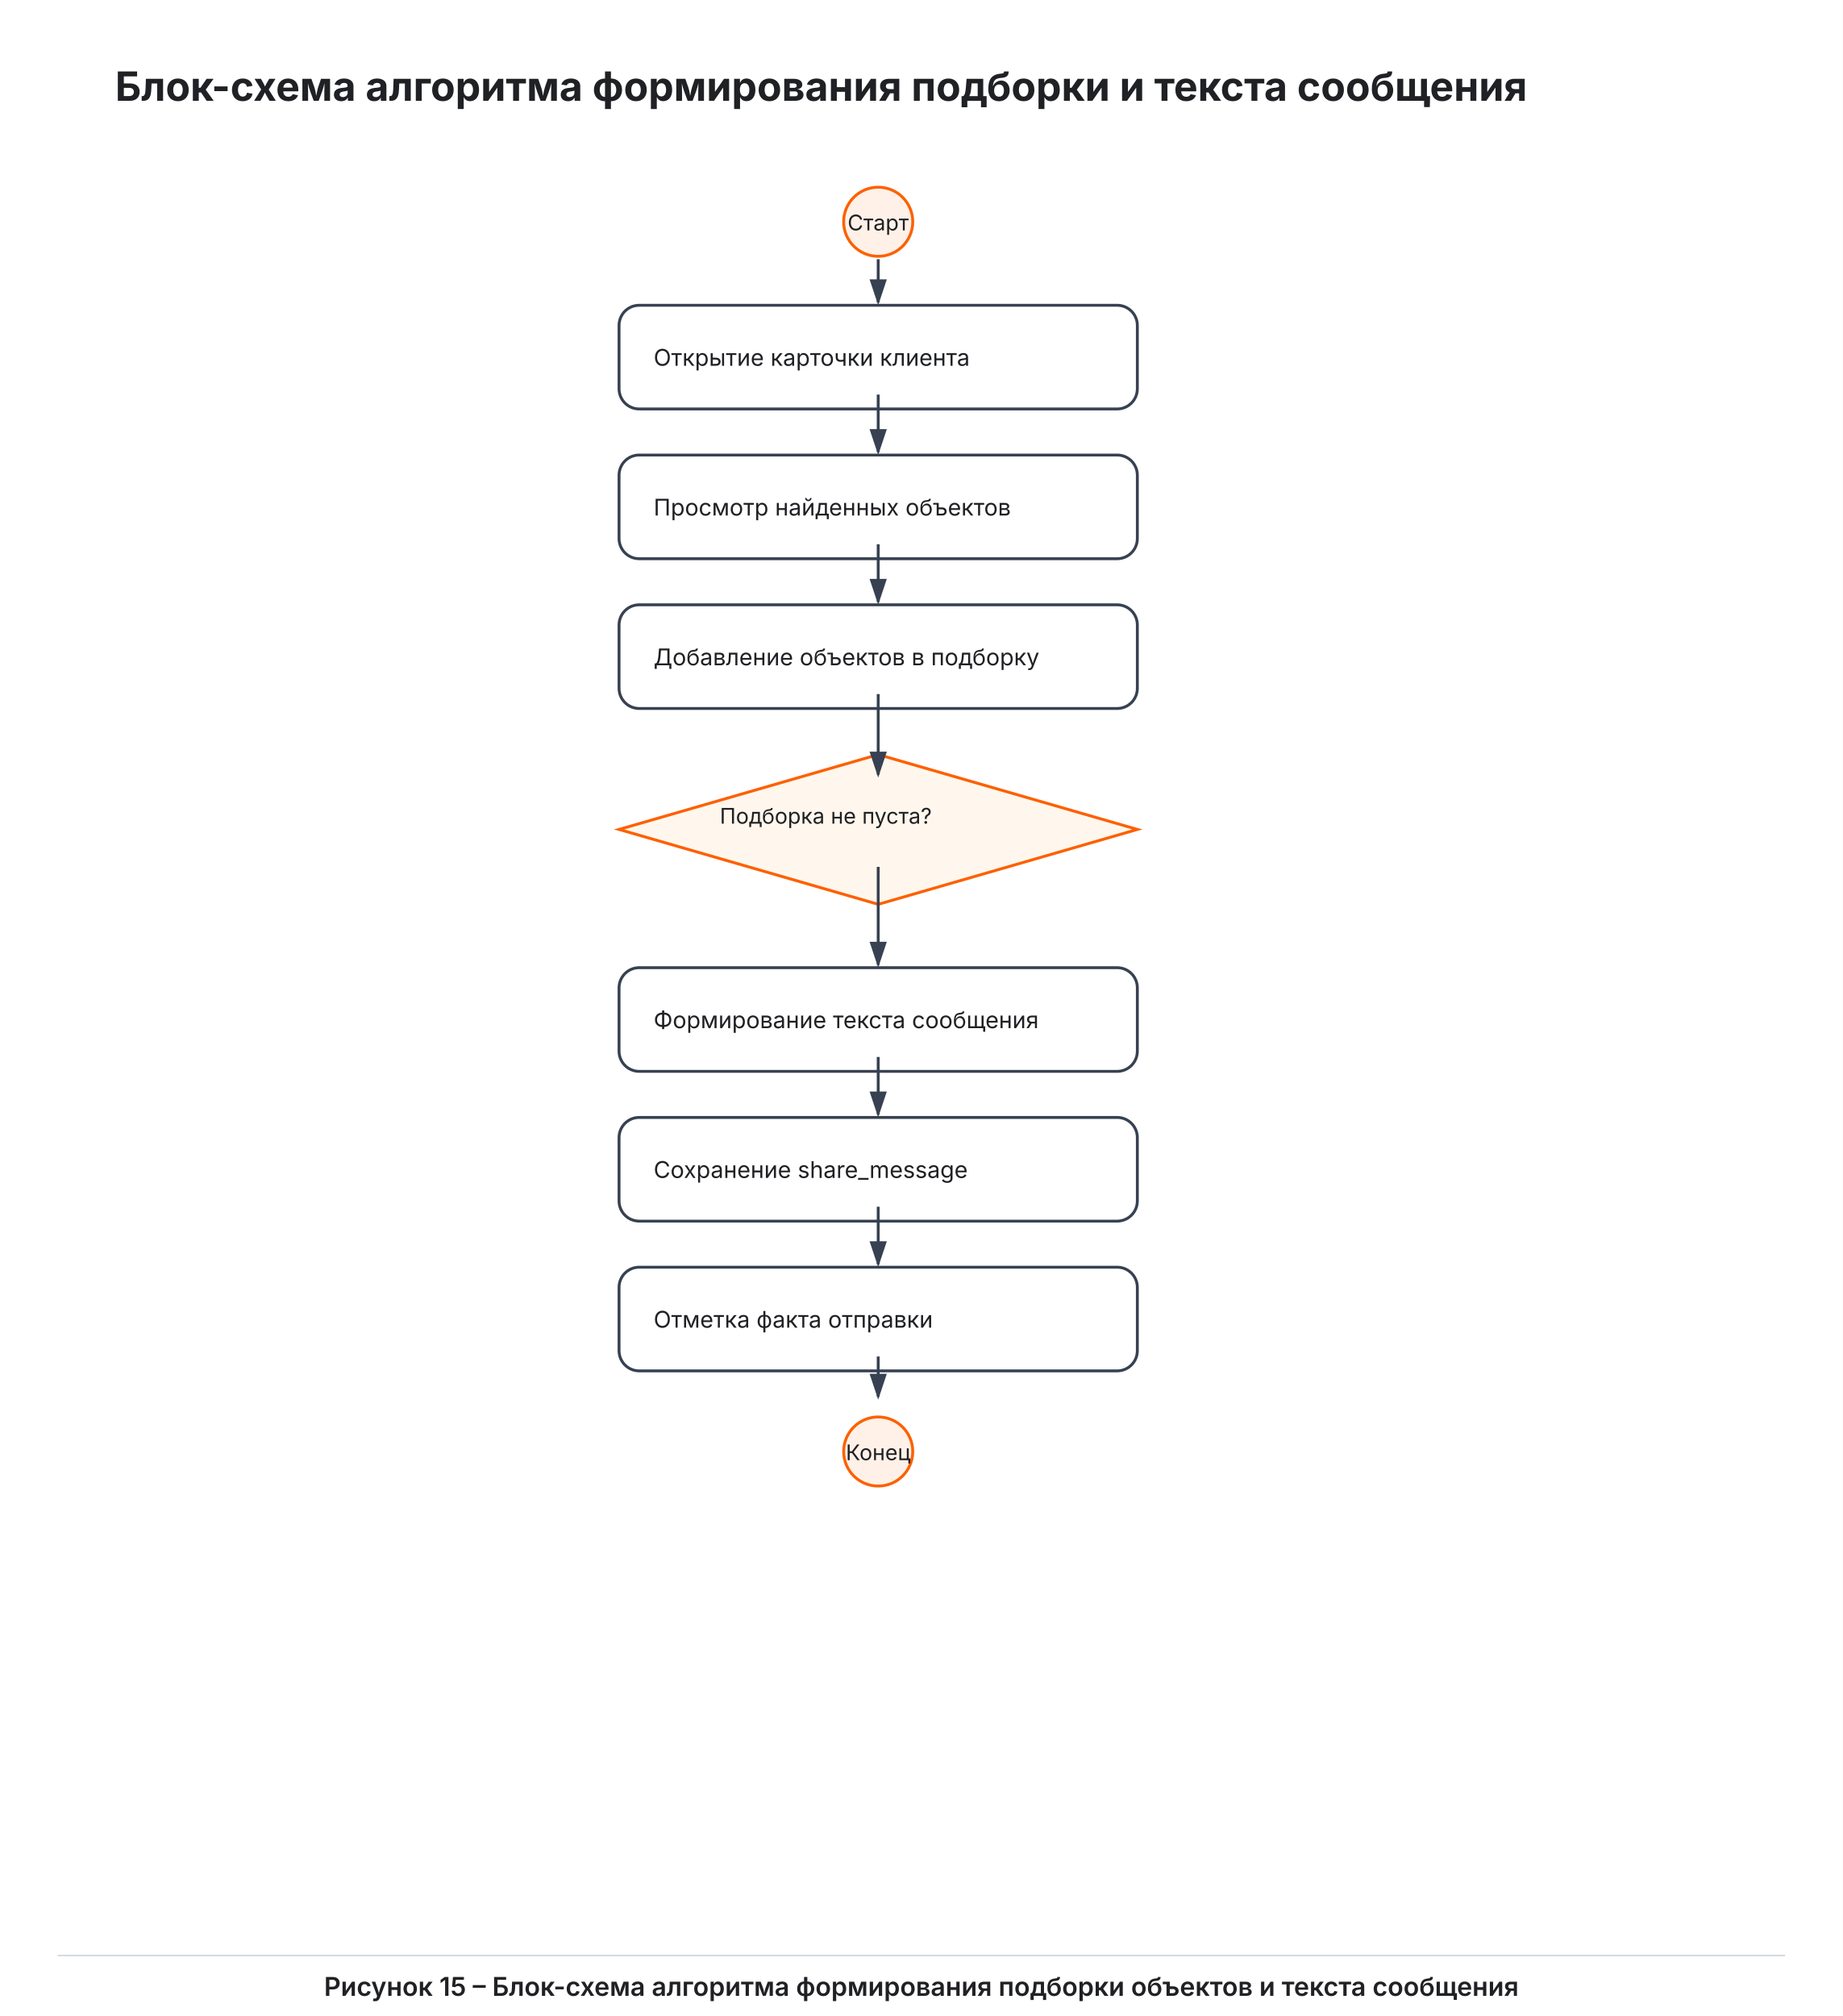
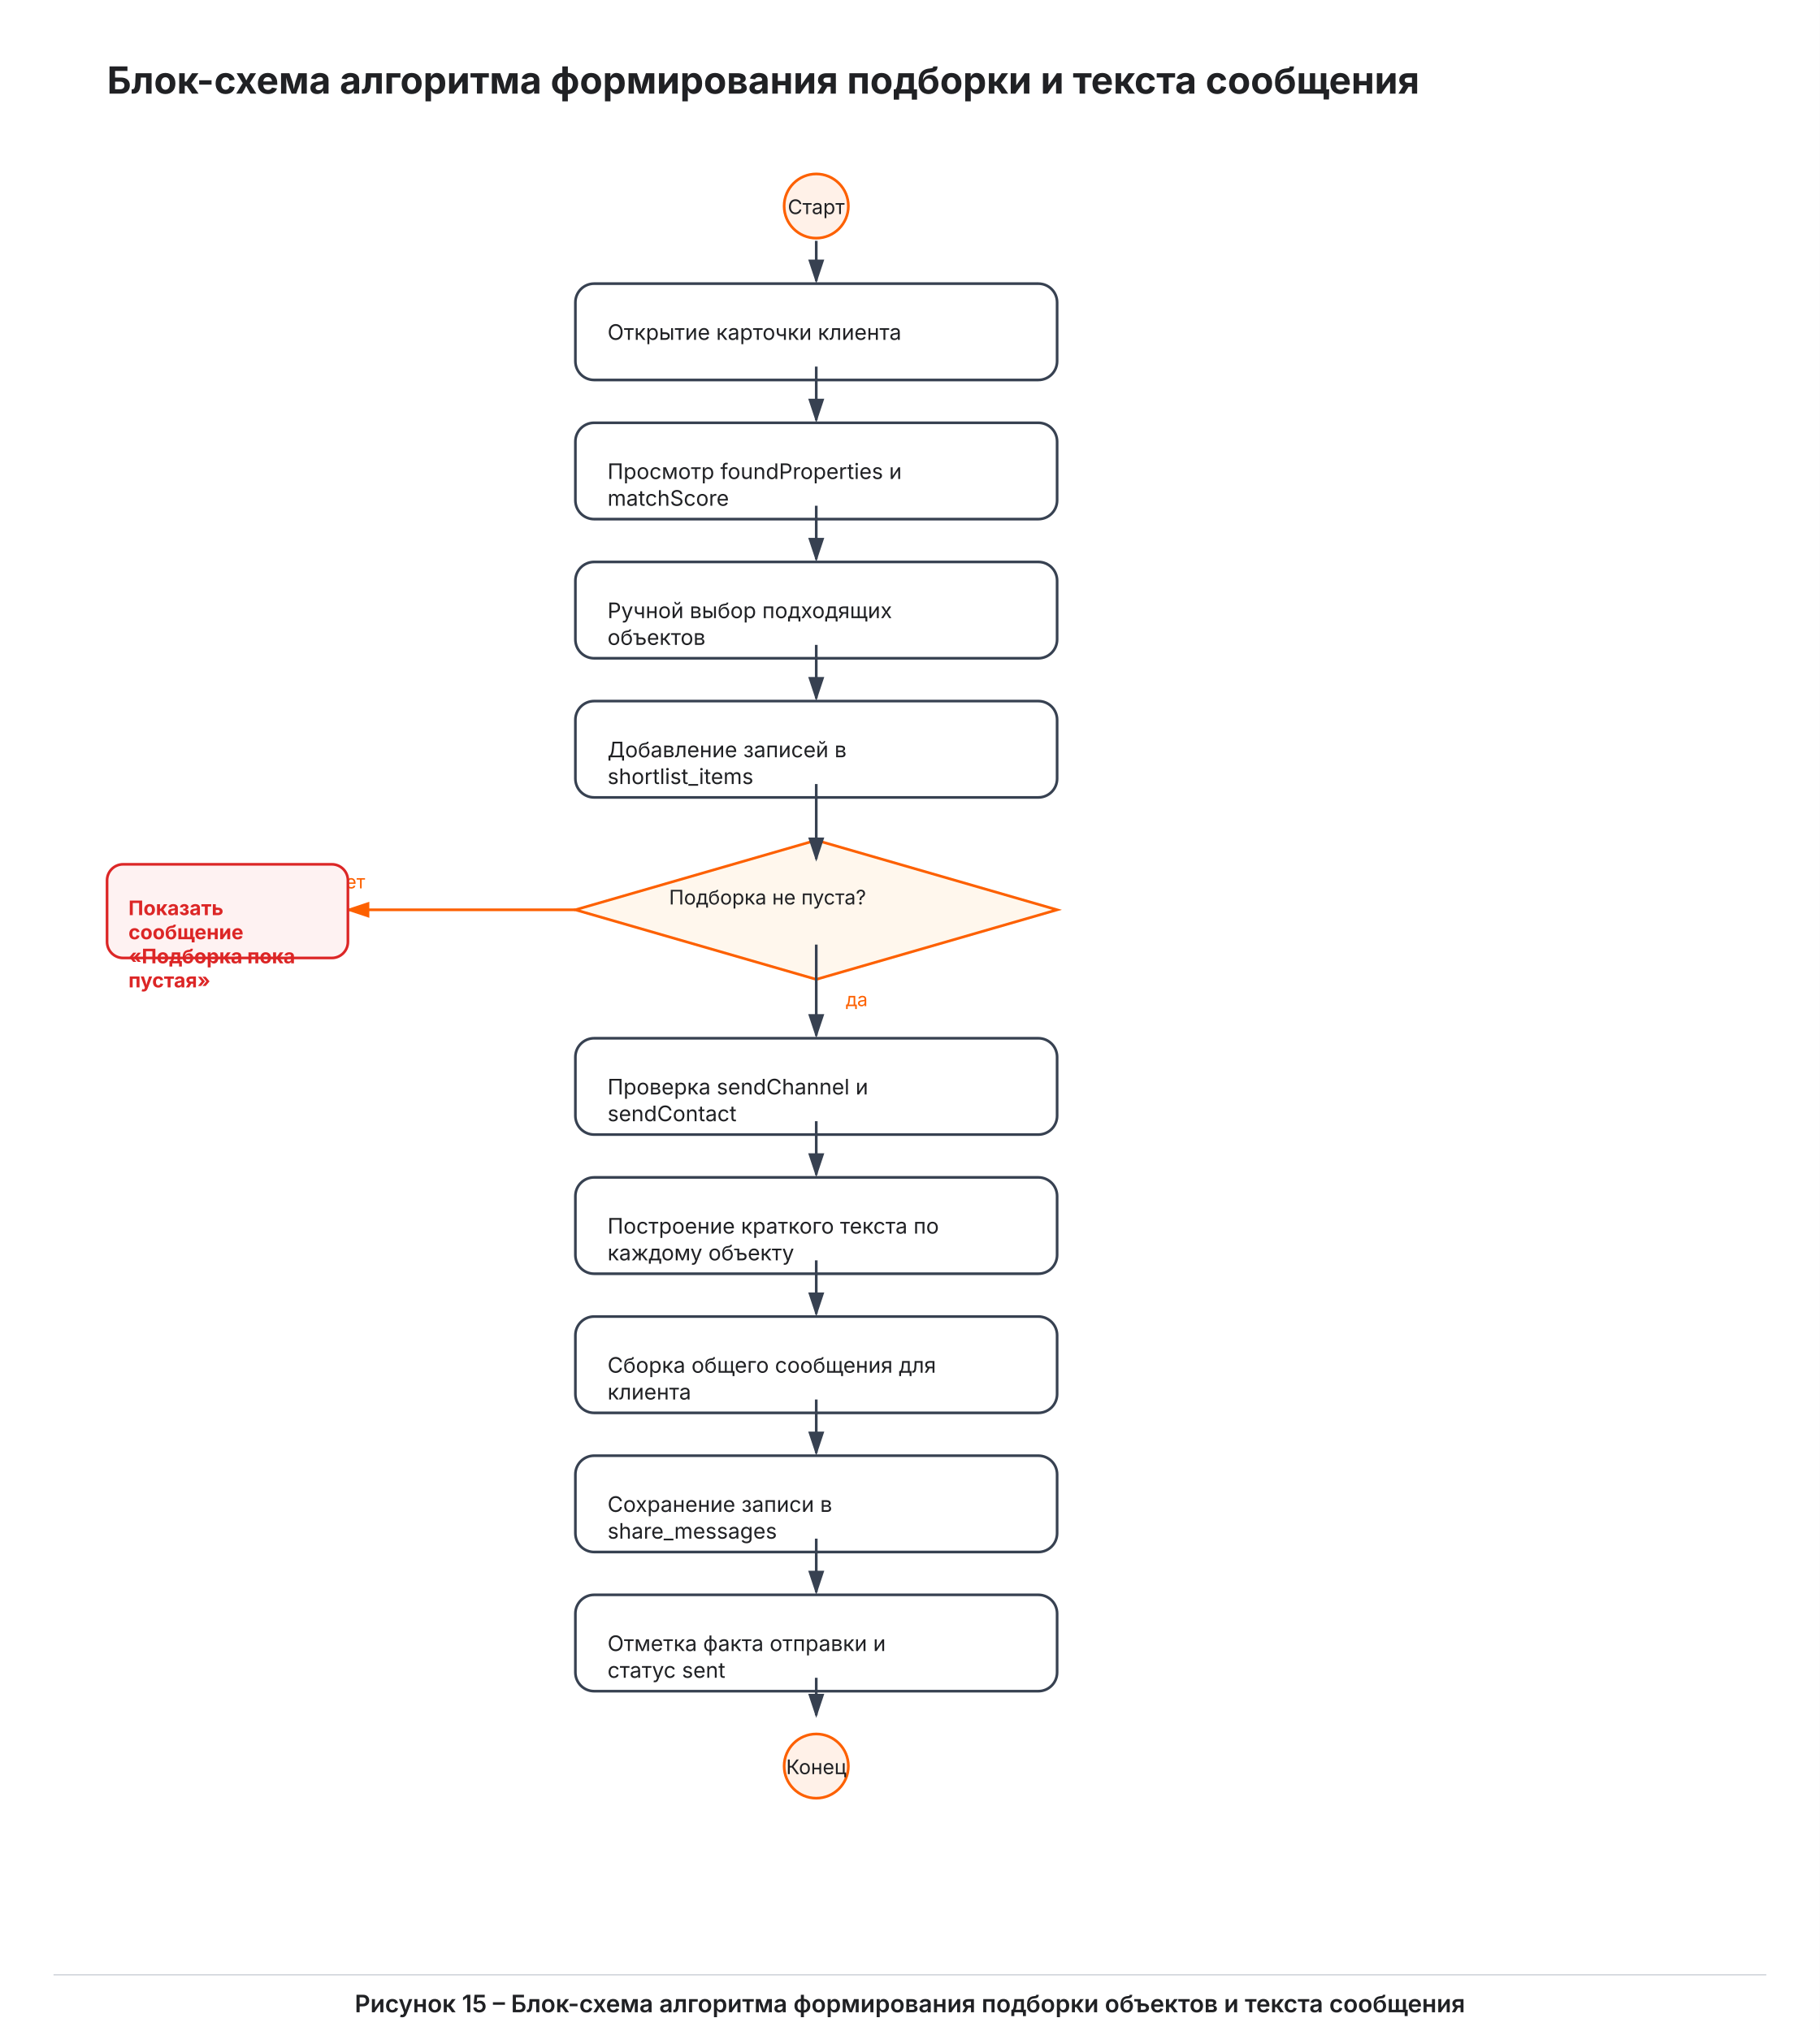
- <svg xmlns="http://www.w3.org/2000/svg" width="1280" height="1400" viewBox="0 0 1280 1400">
-   <rect x="0" y="0" width="1280" height="1400" fill="#ffffff" />
+ <svg xmlns="http://www.w3.org/2000/svg" width="1360" height="1518" viewBox="0 0 1360 1518">
+   <rect x="0" y="0" width="1360" height="1518" fill="#ffffff" />
  <defs>
    <marker id="arrow" markerWidth="10" markerHeight="10" refX="8" refY="3" orient="auto" markerUnits="strokeWidth">
      <path d="M0,0 L0,6 L9,3 z" fill="#374151" />
    </marker>
    <marker id="arrowAccent" markerWidth="10" markerHeight="10" refX="8" refY="3" orient="auto" markerUnits="strokeWidth">
      <path d="M0,0 L0,6 L9,3 z" fill="#fd6000" />
    </marker>
  </defs>
  <text x="80" y="70" font-family="Inter, Arial, sans-serif" font-size="28" font-weight="700" fill="#202124" text-anchor="start">Блок-схема алгоритма формирования подборки и текста сообщения</text>
  <circle cx="610" cy="154" r="24" fill="#fff1e8" stroke="#fd6000" stroke-width="2" />
  <text x="610" y="160" font-family="Inter, Arial, sans-serif" font-size="15" font-weight="400" fill="#202124" text-anchor="middle">Старт</text>
  <rect x="430" y="212" width="360" height="72" rx="14" ry="14" fill="#ffffff" stroke="#374151" stroke-width="2" />
  <text x="454" y="254" font-family="Inter, Arial, sans-serif" font-size="16" font-weight="400" fill="#202124" text-anchor="start">Открытие карточки клиента</text>
  <line x1="610" y1="180" x2="610" y2="210" stroke="#374151" stroke-width="2" marker-end="url(#arrow)" />
  <rect x="430" y="316" width="360" height="72" rx="14" ry="14" fill="#ffffff" stroke="#374151" stroke-width="2" />
-   <text x="454" y="358" font-family="Inter, Arial, sans-serif" font-size="16" font-weight="400" fill="#202124" text-anchor="start">Просмотр найденных объектов</text>
+   <text x="454" y="358" font-family="Inter, Arial, sans-serif" font-size="16" font-weight="400" fill="#202124" text-anchor="start">Просмотр foundProperties и</text>
+   <text x="454" y="378" font-family="Inter, Arial, sans-serif" font-size="16" font-weight="400" fill="#202124" text-anchor="start">matchScore</text>
  <line x1="610" y1="274" x2="610" y2="314" stroke="#374151" stroke-width="2" marker-end="url(#arrow)" />
  <rect x="430" y="420" width="360" height="72" rx="14" ry="14" fill="#ffffff" stroke="#374151" stroke-width="2" />
-   <text x="454" y="462" font-family="Inter, Arial, sans-serif" font-size="16" font-weight="400" fill="#202124" text-anchor="start">Добавление объектов в подборку</text>
+   <text x="454" y="462" font-family="Inter, Arial, sans-serif" font-size="16" font-weight="400" fill="#202124" text-anchor="start">Ручной выбор подходящих</text>
+   <text x="454" y="482" font-family="Inter, Arial, sans-serif" font-size="16" font-weight="400" fill="#202124" text-anchor="start">объектов</text>
  <line x1="610" y1="378" x2="610" y2="418" stroke="#374151" stroke-width="2" marker-end="url(#arrow)" />
-   <polygon points="610,524 790,576 610,628 430,576" fill="#fff7ed" stroke="#fd6000" stroke-width="2" />
-   <text x="500" y="572" font-family="Inter, Arial, sans-serif" font-size="15" font-weight="400" fill="#202124" text-anchor="start">Подборка не пуста?</text>
-   <line x1="610" y1="482" x2="610" y2="538" stroke="#374151" stroke-width="2" marker-end="url(#arrow)" />
-   <rect x="430" y="672" width="360" height="72" rx="14" ry="14" fill="#ffffff" stroke="#374151" stroke-width="2" />
-   <text x="454" y="714" font-family="Inter, Arial, sans-serif" font-size="16" font-weight="400" fill="#202124" text-anchor="start">Формирование текста сообщения</text>
-   <line x1="610" y1="602" x2="610" y2="670" stroke="#374151" stroke-width="2" marker-end="url(#arrow)" />
+   <rect x="430" y="524" width="360" height="72" rx="14" ry="14" fill="#ffffff" stroke="#374151" stroke-width="2" />
+   <text x="454" y="566" font-family="Inter, Arial, sans-serif" font-size="16" font-weight="400" fill="#202124" text-anchor="start">Добавление записей в</text>
+   <text x="454" y="586" font-family="Inter, Arial, sans-serif" font-size="16" font-weight="400" fill="#202124" text-anchor="start">shortlist_items</text>
+   <line x1="610" y1="482" x2="610" y2="522" stroke="#374151" stroke-width="2" marker-end="url(#arrow)" />
+   <polygon points="610,628 790,680 610,732 430,680" fill="#fff7ed" stroke="#fd6000" stroke-width="2" />
+   <text x="500" y="676" font-family="Inter, Arial, sans-serif" font-size="15" font-weight="400" fill="#202124" text-anchor="start">Подборка не пуста?</text>
+   <line x1="430" y1="680" x2="260" y2="680" stroke="#fd6000" stroke-width="2" marker-end="url(#arrowAccent)" />
+   <text x="250" y="664" font-family="Inter, Arial, sans-serif" font-size="14" font-weight="400" fill="#fd6000" text-anchor="start">нет</text>
+   <rect x="80" y="646" width="180" height="70" rx="12" ry="12" fill="#fef2f2" stroke="#dc2626" stroke-width="2" />
+   <text x="96" y="684" font-family="Inter, Arial, sans-serif" font-size="15" font-weight="700" fill="#dc2626" text-anchor="start">Показать</text>
+   <text x="96" y="702" font-family="Inter, Arial, sans-serif" font-size="15" font-weight="700" fill="#dc2626" text-anchor="start">сообщение</text>
+   <text x="96" y="720" font-family="Inter, Arial, sans-serif" font-size="15" font-weight="700" fill="#dc2626" text-anchor="start">«Подборка пока</text>
+   <text x="96" y="738" font-family="Inter, Arial, sans-serif" font-size="15" font-weight="700" fill="#dc2626" text-anchor="start">пустая»</text>
+   <text x="632" y="752" font-family="Inter, Arial, sans-serif" font-size="14" font-weight="400" fill="#fd6000" text-anchor="start">да</text>
+   <line x1="610" y1="586" x2="610" y2="642" stroke="#374151" stroke-width="2" marker-end="url(#arrow)" />
  <rect x="430" y="776" width="360" height="72" rx="14" ry="14" fill="#ffffff" stroke="#374151" stroke-width="2" />
-   <text x="454" y="818" font-family="Inter, Arial, sans-serif" font-size="16" font-weight="400" fill="#202124" text-anchor="start">Сохранение share_message</text>
-   <line x1="610" y1="734" x2="610" y2="774" stroke="#374151" stroke-width="2" marker-end="url(#arrow)" />
+   <text x="454" y="818" font-family="Inter, Arial, sans-serif" font-size="16" font-weight="400" fill="#202124" text-anchor="start">Проверка sendChannel и</text>
+   <text x="454" y="838" font-family="Inter, Arial, sans-serif" font-size="16" font-weight="400" fill="#202124" text-anchor="start">sendContact</text>
+   <line x1="610" y1="706" x2="610" y2="774" stroke="#374151" stroke-width="2" marker-end="url(#arrow)" />
  <rect x="430" y="880" width="360" height="72" rx="14" ry="14" fill="#ffffff" stroke="#374151" stroke-width="2" />
-   <text x="454" y="922" font-family="Inter, Arial, sans-serif" font-size="16" font-weight="400" fill="#202124" text-anchor="start">Отметка факта отправки</text>
+   <text x="454" y="922" font-family="Inter, Arial, sans-serif" font-size="16" font-weight="400" fill="#202124" text-anchor="start">Построение краткого текста по</text>
+   <text x="454" y="942" font-family="Inter, Arial, sans-serif" font-size="16" font-weight="400" fill="#202124" text-anchor="start">каждому объекту</text>
  <line x1="610" y1="838" x2="610" y2="878" stroke="#374151" stroke-width="2" marker-end="url(#arrow)" />
-   <circle cx="610" cy="1008" r="24" fill="#fff1e8" stroke="#fd6000" stroke-width="2" />
-   <text x="610" y="1014" font-family="Inter, Arial, sans-serif" font-size="15" font-weight="400" fill="#202124" text-anchor="middle">Конец</text>
-   <line x1="610" y1="942" x2="610" y2="970" stroke="#374151" stroke-width="2" marker-end="url(#arrow)" />
-   <line x1="40" y1="1358" x2="1240" y2="1358" stroke="#d1d5db" stroke-width="1" />
-   <text x="640" y="1386" font-family="Inter, Arial, sans-serif" font-size="18" font-weight="600" fill="#202124" text-anchor="middle">Рисунок 15 – Блок-схема алгоритма формирования подборки объектов и текста сообщения</text>
+   <rect x="430" y="984" width="360" height="72" rx="14" ry="14" fill="#ffffff" stroke="#374151" stroke-width="2" />
+   <text x="454" y="1026" font-family="Inter, Arial, sans-serif" font-size="16" font-weight="400" fill="#202124" text-anchor="start">Сборка общего сообщения для</text>
+   <text x="454" y="1046" font-family="Inter, Arial, sans-serif" font-size="16" font-weight="400" fill="#202124" text-anchor="start">клиента</text>
+   <line x1="610" y1="942" x2="610" y2="982" stroke="#374151" stroke-width="2" marker-end="url(#arrow)" />
+   <rect x="430" y="1088" width="360" height="72" rx="14" ry="14" fill="#ffffff" stroke="#374151" stroke-width="2" />
+   <text x="454" y="1130" font-family="Inter, Arial, sans-serif" font-size="16" font-weight="400" fill="#202124" text-anchor="start">Сохранение записи в</text>
+   <text x="454" y="1150" font-family="Inter, Arial, sans-serif" font-size="16" font-weight="400" fill="#202124" text-anchor="start">share_messages</text>
+   <line x1="610" y1="1046" x2="610" y2="1086" stroke="#374151" stroke-width="2" marker-end="url(#arrow)" />
+   <rect x="430" y="1192" width="360" height="72" rx="14" ry="14" fill="#ffffff" stroke="#374151" stroke-width="2" />
+   <text x="454" y="1234" font-family="Inter, Arial, sans-serif" font-size="16" font-weight="400" fill="#202124" text-anchor="start">Отметка факта отправки и</text>
+   <text x="454" y="1254" font-family="Inter, Arial, sans-serif" font-size="16" font-weight="400" fill="#202124" text-anchor="start">статус sent</text>
+   <line x1="610" y1="1150" x2="610" y2="1190" stroke="#374151" stroke-width="2" marker-end="url(#arrow)" />
+   <circle cx="610" cy="1320" r="24" fill="#fff1e8" stroke="#fd6000" stroke-width="2" />
+   <text x="610" y="1326" font-family="Inter, Arial, sans-serif" font-size="15" font-weight="400" fill="#202124" text-anchor="middle">Конец</text>
+   <line x1="610" y1="1254" x2="610" y2="1282" stroke="#374151" stroke-width="2" marker-end="url(#arrow)" />
+   <line x1="40" y1="1476" x2="1320" y2="1476" stroke="#d1d5db" stroke-width="1" />
+   <text x="680" y="1504" font-family="Inter, Arial, sans-serif" font-size="18" font-weight="600" fill="#202124" text-anchor="middle">Рисунок 15 – Блок-схема алгоритма формирования подборки объектов и текста сообщения</text>
</svg>
